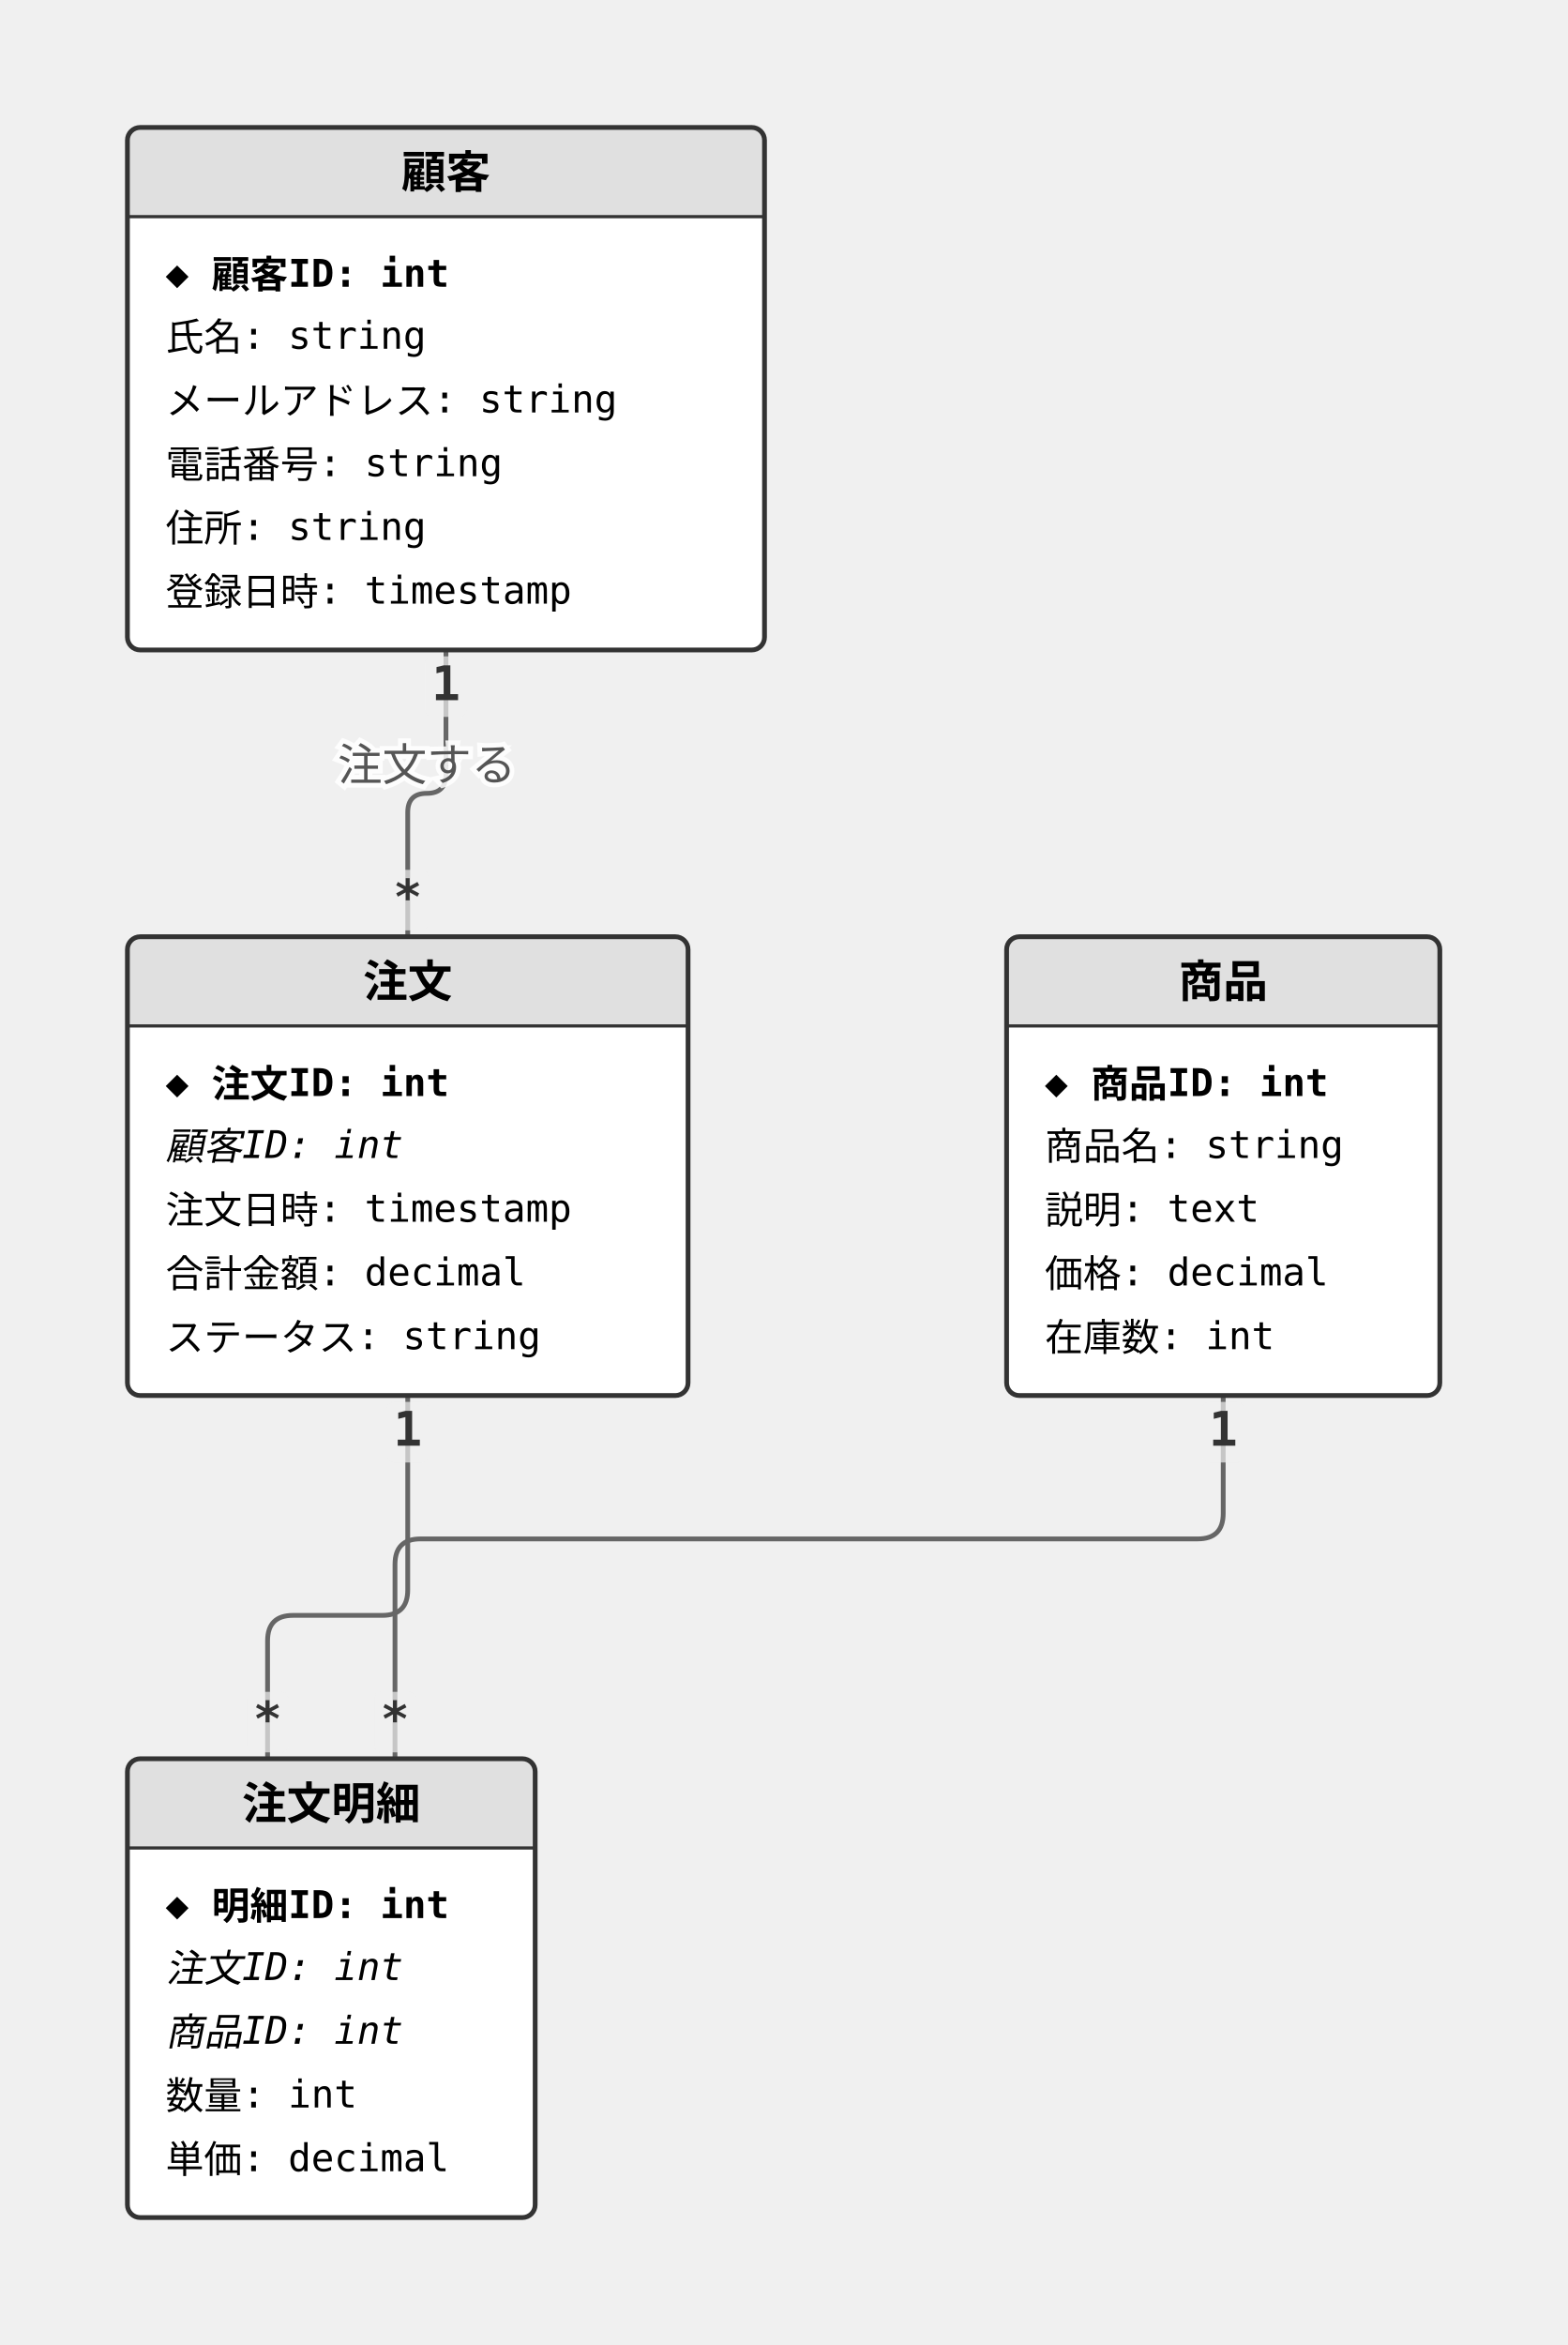
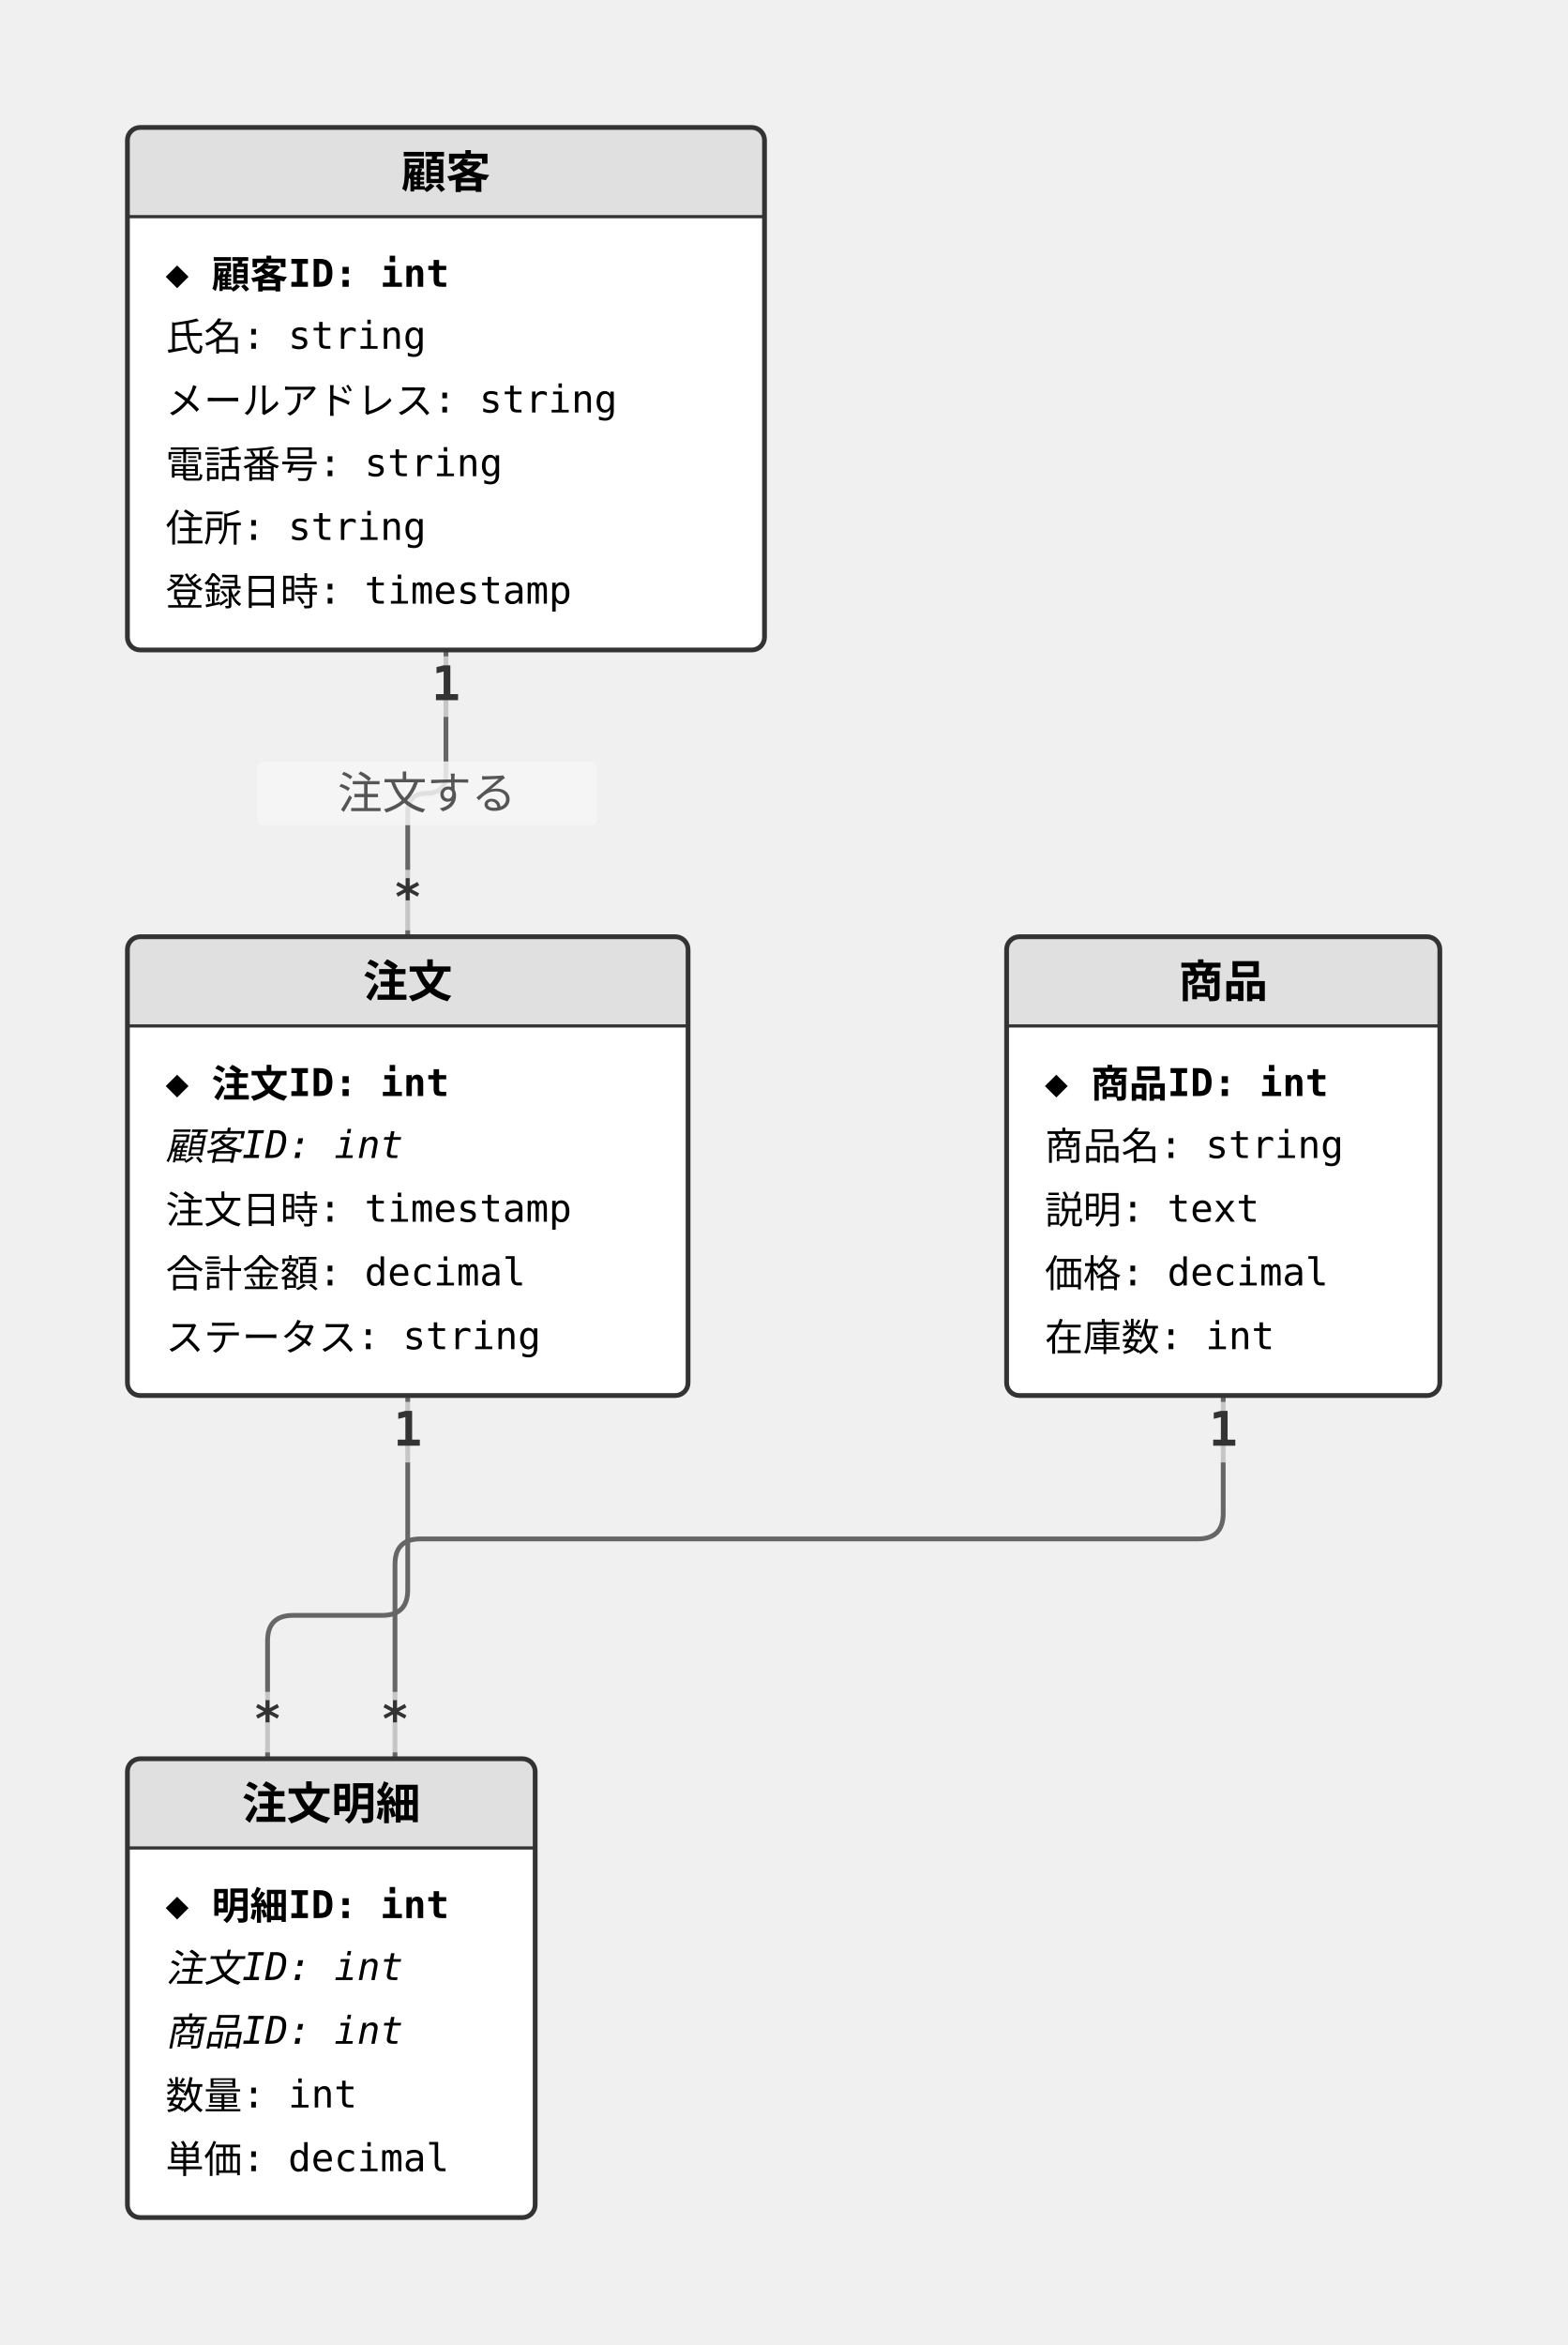
<svg xmlns="http://www.w3.org/2000/svg" width="492" height="736" viewBox="0 0 492 736">
  <style>
  .entity-bg { fill: #fff; }
  .entity-header { fill: #e0e0e0; }
  .entity-border { fill: none; stroke: #333; stroke-width: 1.5; }
  .entity-name { font-family: monospace; font-size: 14px; font-weight: bold; }
  .column-text { font-family: monospace; font-size: 12px; }
  .pk { font-weight: bold; }
  .fk { font-style: italic; }
  .edge { stroke: #666; stroke-width: 1.5; fill: none; }
-   .edge-label { font-family: monospace; font-size: 14px; fill: #555; paint-order: stroke; stroke: rgba(255,255,255,0.85); stroke-width: 3px; }
+   .edge-label-bg { fill: rgba(245,245,245,0.85); }
+   .edge-label { font-family: monospace; font-size: 14px; fill: #555; }
  .cardinality-bg { fill: rgba(240,240,240,0.7); }
  .cardinality { font-family: monospace; font-size: 15px; font-weight: bold; fill: #333; }
</style>
  <path class="edge" d="M 140 204 L 140 243 Q 140 249 134 249 L 134 249 Q 128 249 128 255 L 128 294" />
  <path class="edge" d="M 128 438 L 128 499 Q 128 507 120 507 L 92 507 Q 84 507 84 515 L 84 552" />
  <path class="edge" d="M 384 438 L 384 475 Q 384 483 376 483 L 132 483 Q 124 483 124 491 L 124 552" />
  <rect class="entity-bg" x="40" y="40" width="200" height="164" rx="4" />
  <rect class="entity-header" x="40" y="40" width="200" height="28" rx="4" />
  <rect class="entity-header" x="40" y="64" width="200" height="4" />
  <text class="entity-name" x="140" y="59" text-anchor="middle">顧客</text>
  <line x1="40" y1="68" x2="240" y2="68" stroke="#333" stroke-width="1" />
  <text class="column-text pk" x="52" y="90">◆ 顧客ID: int</text>
  <text class="column-text" x="52" y="110">  氏名: string</text>
  <text class="column-text" x="52" y="130">  メールアドレス: string</text>
  <text class="column-text" x="52" y="150">  電話番号: string</text>
  <text class="column-text" x="52" y="170">  住所: string</text>
  <text class="column-text" x="52" y="190">  登録日時: timestamp</text>
  <rect class="entity-border" x="40" y="40" width="200" height="164" rx="4" />
  <rect class="entity-bg" x="40" y="294" width="176" height="144" rx="4" />
  <rect class="entity-header" x="40" y="294" width="176" height="28" rx="4" />
  <rect class="entity-header" x="40" y="318" width="176" height="4" />
  <text class="entity-name" x="128" y="313" text-anchor="middle">注文</text>
  <line x1="40" y1="322" x2="216" y2="322" stroke="#333" stroke-width="1" />
  <text class="column-text pk" x="52" y="344">◆ 注文ID: int</text>
  <text class="column-text fk" x="52" y="364">  顧客ID: int</text>
  <text class="column-text" x="52" y="384">  注文日時: timestamp</text>
  <text class="column-text" x="52" y="404">  合計金額: decimal</text>
  <text class="column-text" x="52" y="424">  ステータス: string</text>
  <rect class="entity-border" x="40" y="294" width="176" height="144" rx="4" />
  <rect class="entity-bg" x="316" y="294" width="136" height="144" rx="4" />
  <rect class="entity-header" x="316" y="294" width="136" height="28" rx="4" />
  <rect class="entity-header" x="316" y="318" width="136" height="4" />
  <text class="entity-name" x="384" y="313" text-anchor="middle">商品</text>
  <line x1="316" y1="322" x2="452" y2="322" stroke="#333" stroke-width="1" />
  <text class="column-text pk" x="328" y="344">◆ 商品ID: int</text>
  <text class="column-text" x="328" y="364">  商品名: string</text>
  <text class="column-text" x="328" y="384">  説明: text</text>
  <text class="column-text" x="328" y="404">  価格: decimal</text>
  <text class="column-text" x="328" y="424">  在庫数: int</text>
  <rect class="entity-border" x="316" y="294" width="136" height="144" rx="4" />
  <rect class="entity-bg" x="40" y="552" width="128" height="144" rx="4" />
  <rect class="entity-header" x="40" y="552" width="128" height="28" rx="4" />
  <rect class="entity-header" x="40" y="576" width="128" height="4" />
  <text class="entity-name" x="104" y="571" text-anchor="middle">注文明細</text>
  <line x1="40" y1="580" x2="168" y2="580" stroke="#333" stroke-width="1" />
  <text class="column-text pk" x="52" y="602">◆ 明細ID: int</text>
  <text class="column-text fk" x="52" y="622">  注文ID: int</text>
  <text class="column-text fk" x="52" y="642">  商品ID: int</text>
  <text class="column-text" x="52" y="662">  数量: int</text>
  <text class="column-text" x="52" y="682">  単価: decimal</text>
  <rect class="entity-border" x="40" y="552" width="128" height="144" rx="4" />
  <rect class="cardinality-bg" x="133.5" y="206.0" width="13.0" height="19.0" rx="2" />
  <text class="cardinality" x="140" y="215.5" text-anchor="middle" dominant-baseline="middle">1</text>
  <rect class="cardinality-bg" x="121.5" y="273.0" width="13.0" height="19.0" rx="2" />
  <text class="cardinality" x="128" y="282.5" text-anchor="middle" dominant-baseline="middle">*</text>
-   <text class="edge-label" x="134" y="245" text-anchor="middle" dominant-baseline="alphabetic">注文する</text>
+   <rect class="edge-label-bg" x="80.6" y="239.0" width="106.8" height="20.0" rx="2" />
+   <text class="edge-label" x="134" y="249" text-anchor="middle" dominant-baseline="middle">注文する</text>
  <rect class="cardinality-bg" x="121.5" y="440.0" width="13.0" height="19.0" rx="2" />
  <text class="cardinality" x="128" y="449.5" text-anchor="middle" dominant-baseline="middle">1</text>
  <rect class="cardinality-bg" x="77.5" y="531.0" width="13.0" height="19.0" rx="2" />
  <text class="cardinality" x="84" y="540.5" text-anchor="middle" dominant-baseline="middle">*</text>
  <rect class="cardinality-bg" x="377.5" y="440.0" width="13.0" height="19.0" rx="2" />
  <text class="cardinality" x="384" y="449.5" text-anchor="middle" dominant-baseline="middle">1</text>
  <rect class="cardinality-bg" x="117.5" y="531.0" width="13.0" height="19.0" rx="2" />
  <text class="cardinality" x="124" y="540.5" text-anchor="middle" dominant-baseline="middle">*</text>
</svg>
